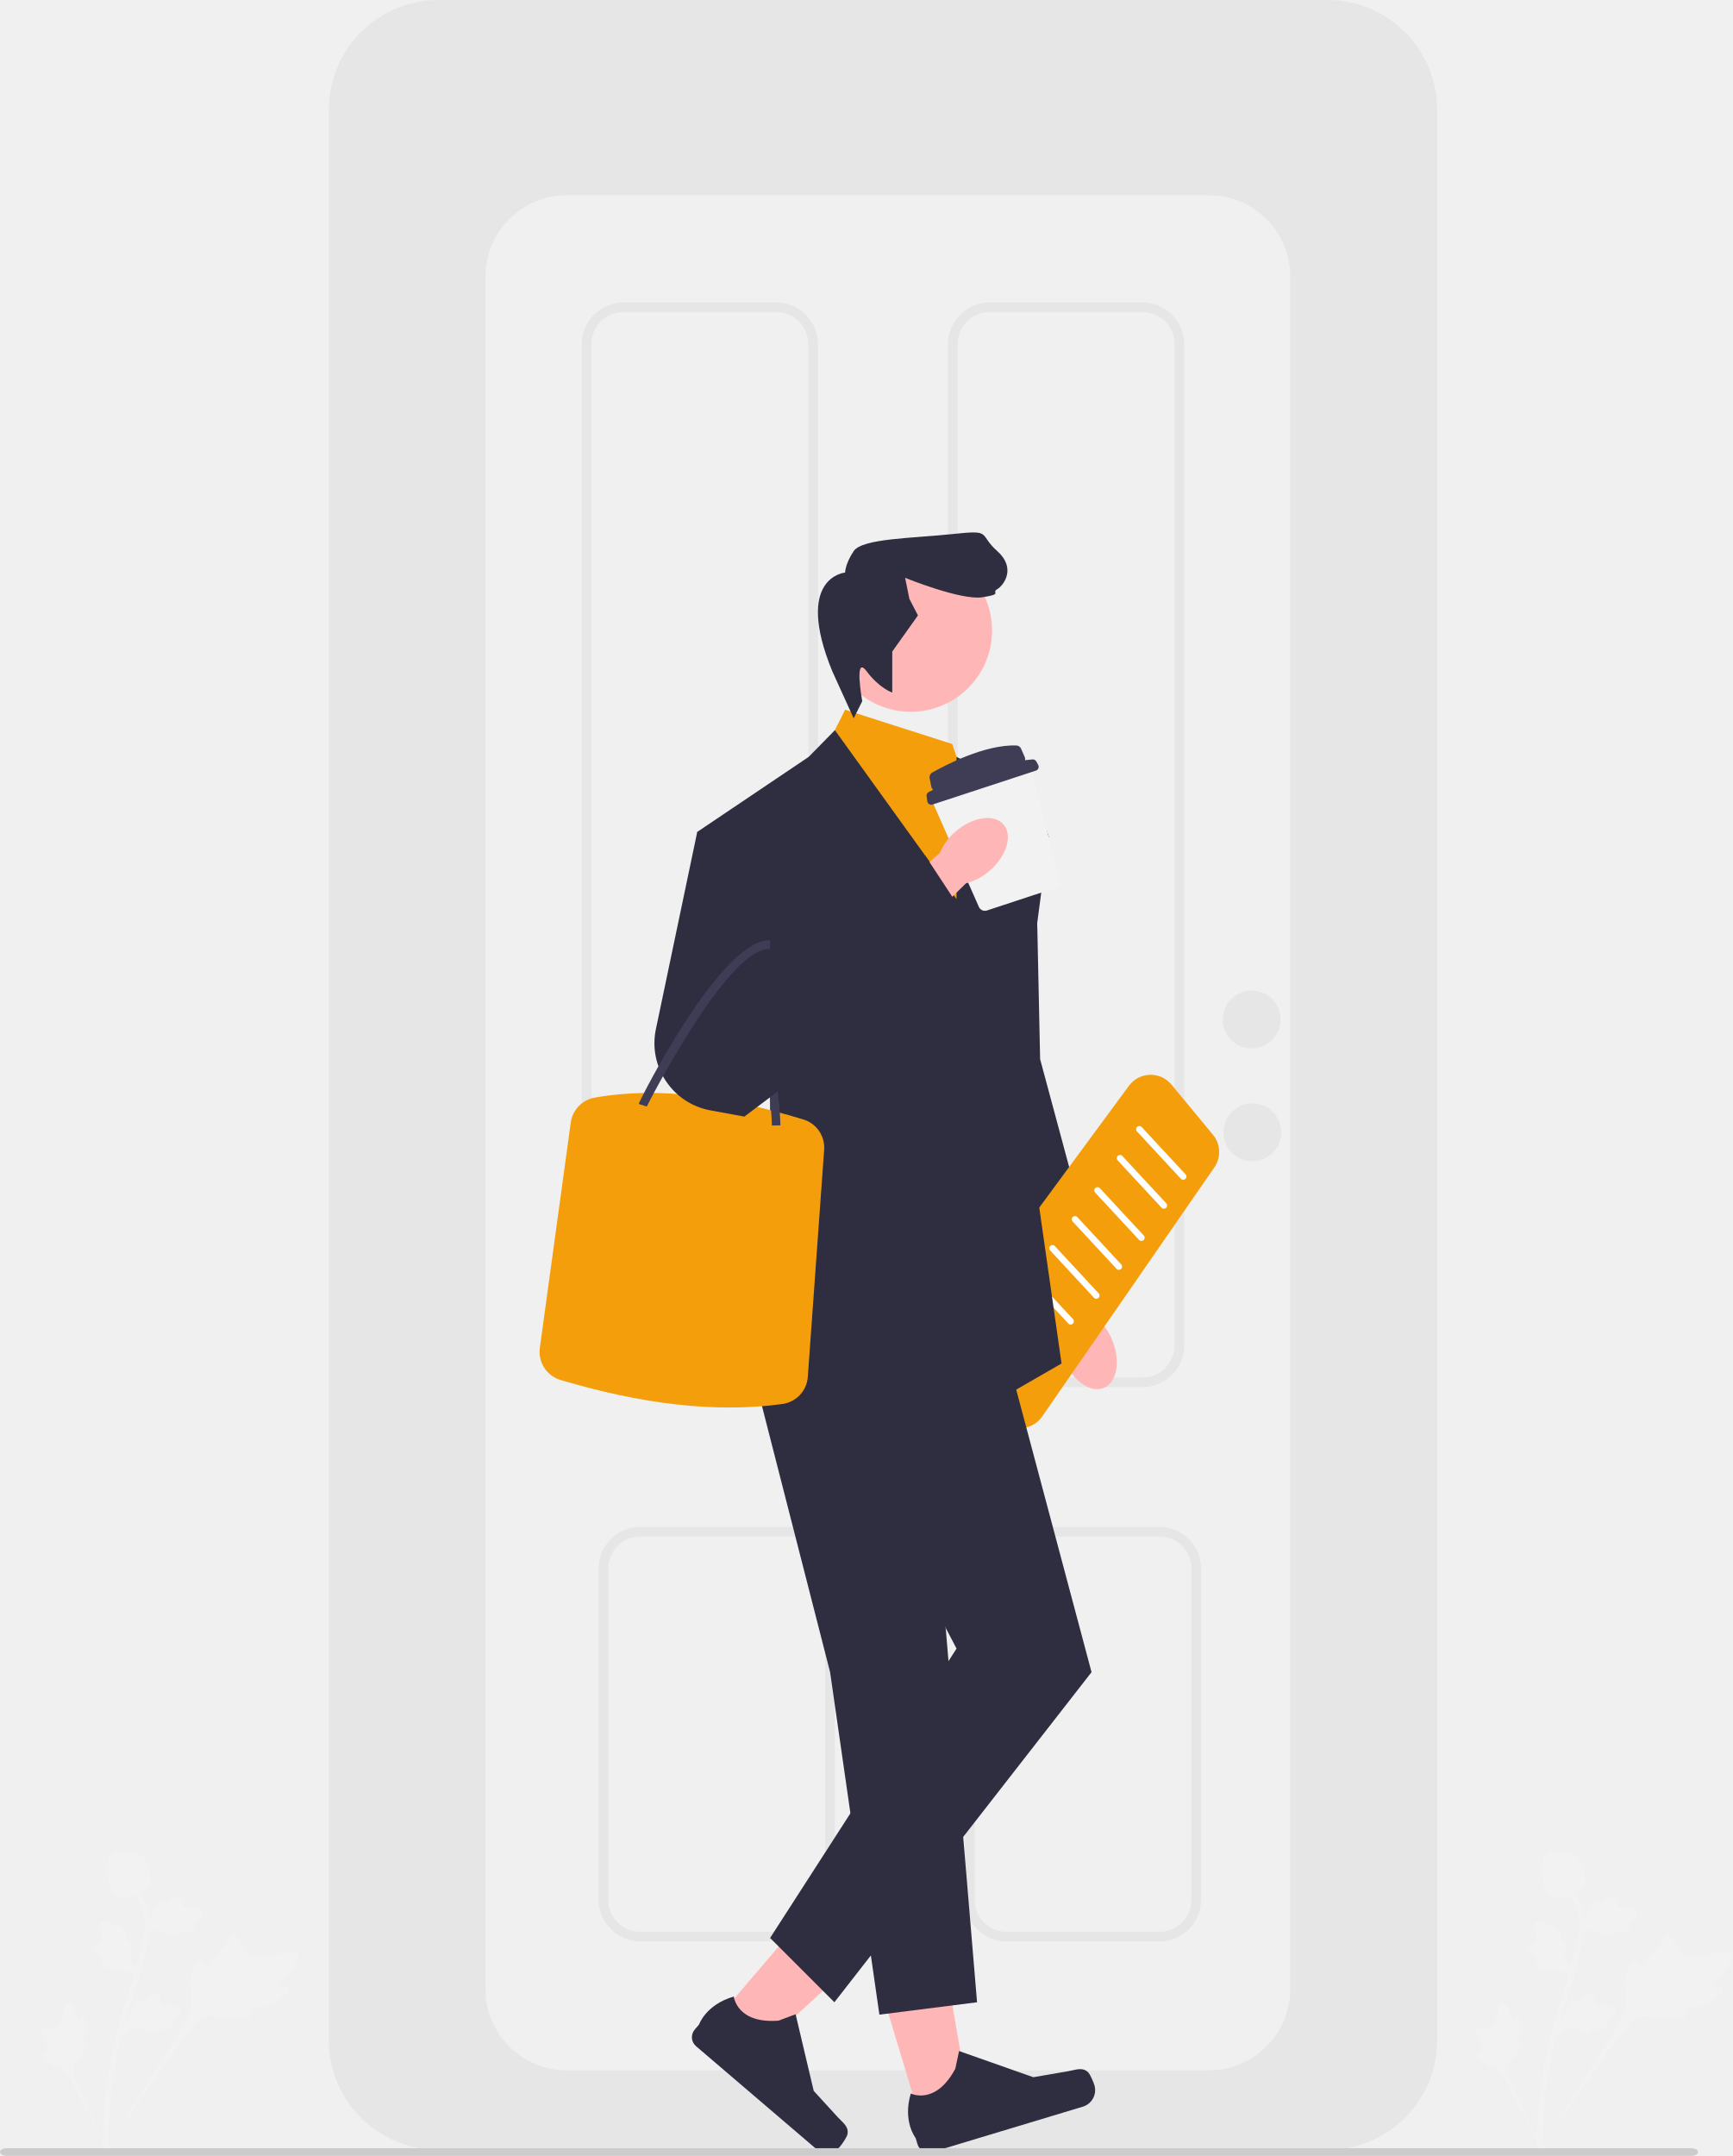
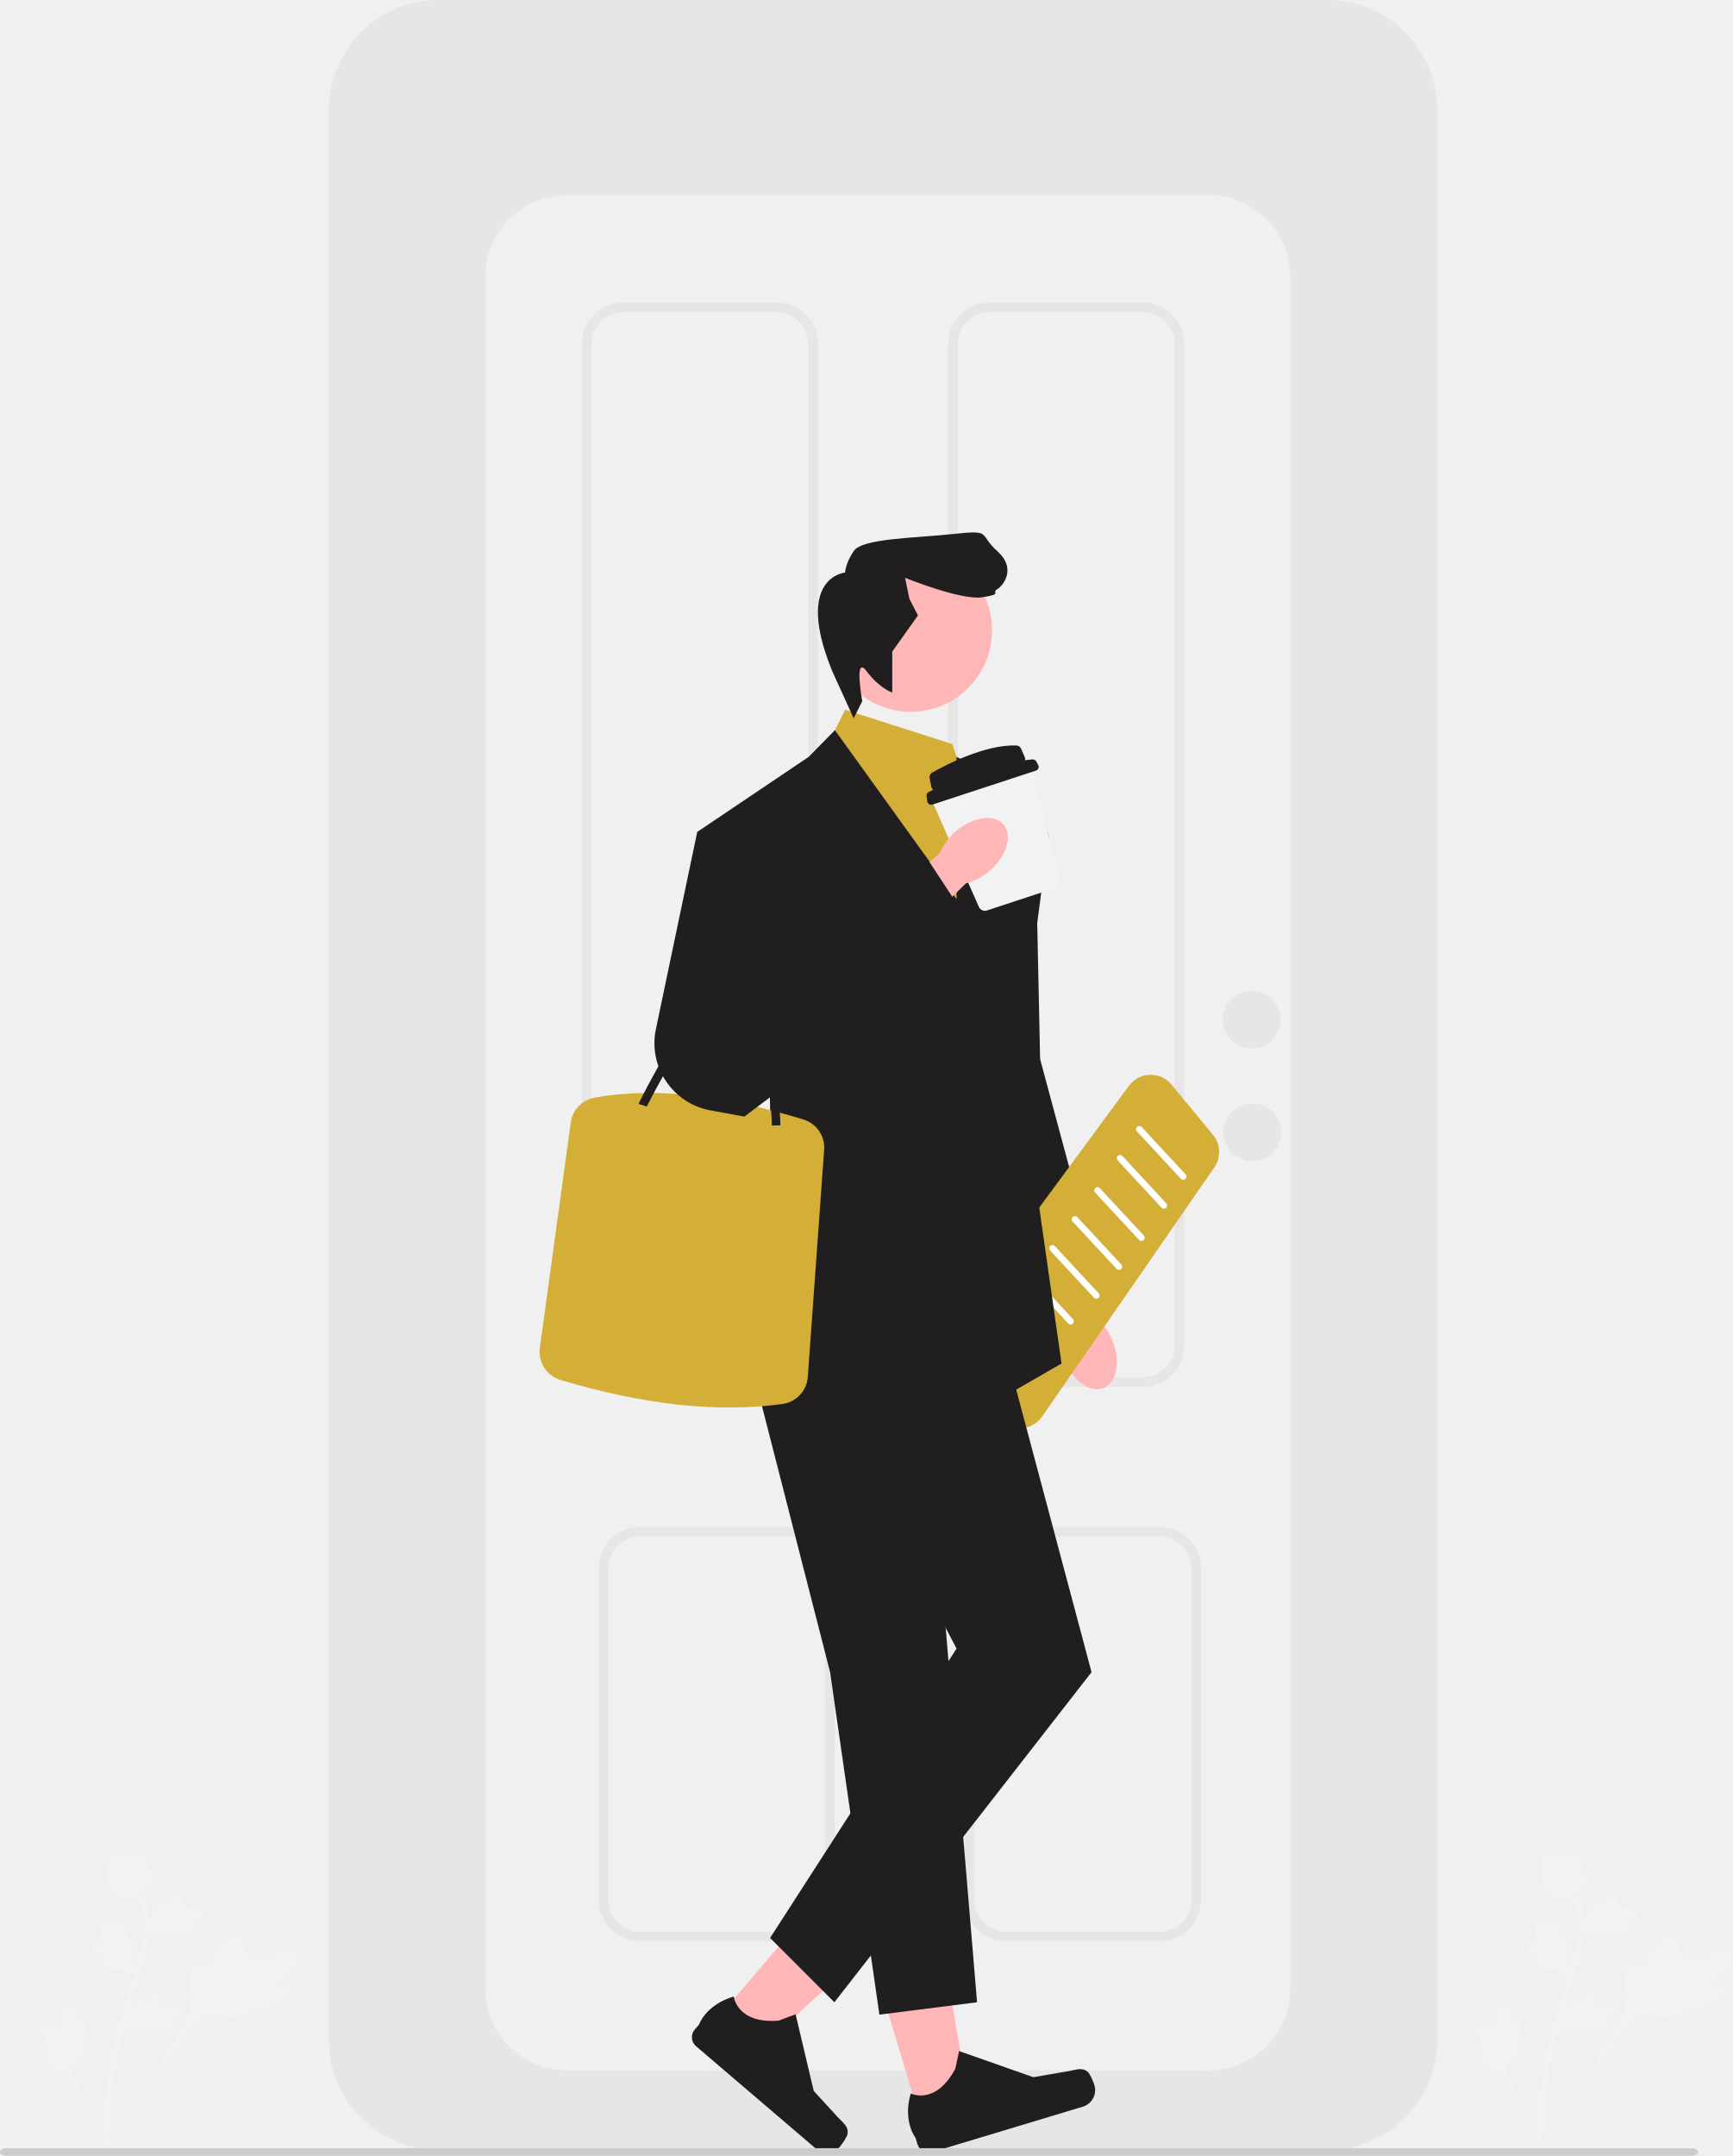
<svg xmlns="http://www.w3.org/2000/svg" width="538.722" height="670.152" viewBox="0 0 538.722 670.152" role="img" artist="Katerina Limpitsouni" source="https://undraw.co/">
  <g>
    <path d="M535.788,618.089c-.354-1.084-3.039-.607-3.296-1.576-.257-.966,2.319-1.776,4.295-4.498,.356-.491,2.601-3.584,1.74-4.886-1.632-2.466-12.988,3.676-15.714,.229-.598-.756-.844-2.055-2.626-4.472-.709-.961-1.164-1.426-1.707-1.412-.771,.019-1.047,.984-2.259,2.732-1.818,2.621-2.474,2.292-3.671,4.439-.889,1.594-.994,2.613-1.635,2.673-.907,.085-1.282-1.9-2.39-1.977-1.131-.079-2.263,1.882-2.824,3.415-1.053,2.875-.401,5.073-.256,7.263,.157,2.38-.212,5.864-2.798,10.336l-24.392,38.862c5.238-7.922,20.108-29.526,26.099-37.45,1.729-2.288,3.588-4.585,6.449-5.017,2.754-.416,6.105,.947,10.782,.867,.546-.009,2.066-.054,2.436-.86,.306-.666-.453-1.245-.177-1.871,.37-.84,2.037-.48,4.308-1.037,1.601-.393,2.689-1.043,3.625-1.602,.282-.169,4.484-2.714,4.012-4.157h-0Z" fill="#f2f2f2" />
    <path d="M471.902,627.162c-.634-.139-1.175,1.316-1.725,1.163-.548-.153-.202-1.651-.968-3.406-.138-.317-1.009-2.311-1.896-2.264-1.681,.089-1.943,7.435-4.421,7.779-.544,.075-1.252-.179-2.953-.001-.676,.071-1.036,.16-1.186,.431-.213,.384,.181,.798,.689,1.897,.762,1.648,.411,1.875,1.119,3.082,.526,.896,.995,1.242,.84,1.574-.22,.47-1.302,.081-1.66,.603-.365,.532,.271,1.654,.861,2.371,1.107,1.346,2.374,1.66,3.491,2.221,1.213,.61,2.817,1.796,4.266,4.355l12.036,23.184c-2.377-4.857-8.69-18.388-10.85-23.615-.624-1.509-1.215-3.084-.602-4.613,.59-1.472,2.226-2.723,3.537-5.042,.153-.271,.57-1.03,.281-1.444-.239-.342-.742-.137-.97-.453-.305-.424,.352-1.138,.734-2.414,.269-.899,.264-1.621,.26-2.241-.001-.187-.038-2.984-.882-3.169v0Z" fill="#f2f2f2" />
    <path d="M483.909,632.819l.378-3.493,.232-.219c1.074-1.015,1.745-2.089,1.997-3.196,.04-.176,.071-.354,.103-.535,.126-.718,.282-1.611,.972-2.538,.386-.517,1.409-1.684,2.463-1.276,.285,.107,.477,.291,.61,.487,.033-.034,.068-.068,.104-.105,.455-.443,.774-.605,1.081-.761,.236-.12,.479-.244,.891-.573,.181-.144,.326-.275,.447-.384,.37-.33,.843-.717,1.491-.564,.687,.188,.923,.843,1.079,1.277,.279,.774,.365,1.306,.422,1.659,.02,.129,.044,.274,.062,.321,.15,.379,2.038,.477,2.748,.518,1.597,.087,2.978,.162,3.31,1.255,.238,.782-.258,1.635-1.519,2.603-.393,.301-.785,.509-1.127,.664,.21,.199,.378,.469,.388,.838h0c.023,.872-.872,1.542-2.659,1.993-.444,.113-1.042,.263-1.823,.226-.368-.018-.691-.075-.966-.127-.041,.157-.116,.32-.252,.474-.398,.455-1.04,.571-1.912,.314-.963-.268-1.723-.633-2.395-.954-.586-.279-1.092-.518-1.516-.583-.789-.11-1.525,.377-2.405,1.025l-2.206,1.655h-0Z" fill="#f2f2f2" />
    <path d="M490.206,612.924l-3.475,.52-.271-.169c-1.254-.781-2.464-1.158-3.598-1.121-.18,.006-.36,.021-.544,.036-.727,.061-1.63,.136-2.702-.296-.598-.243-1.987-.935-1.859-2.059,.031-.302,.161-.535,.316-.714-.041-.024-.083-.048-.128-.075-.544-.328-.781-.595-1.01-.853-.176-.198-.357-.402-.781-.717-.186-.138-.348-.245-.485-.335-.413-.274-.907-.634-.924-1.299,.007-.712,.582-1.106,.962-1.368,.678-.466,1.171-.684,1.498-.829,.12-.052,.254-.112,.295-.142,.328-.242-.056-2.092-.196-2.79-.321-1.566-.599-2.922,.374-3.52,.696-.429,1.647-.165,2.903,.809,.391,.304,.691,.631,.928,.922,.139-.254,.358-.485,.712-.588h0c.838-.244,1.712,.452,2.602,2.066,.222,.401,.519,.941,.681,1.707,.076,.361,.103,.687,.122,.966,.162-0,.339,.031,.522,.123,.541,.269,.816,.861,.789,1.77-.015,.999-.175,1.828-.315,2.558-.121,.638-.224,1.188-.18,1.614,.093,.791,.751,1.379,1.602,2.066l2.16,1.714h-0Z" fill="#f2f2f2" />
    <path d="M490.674,602.49l.378-3.493,.232-.219c1.074-1.015,1.745-2.089,1.997-3.196,.04-.176,.071-.354,.103-.535,.126-.718,.282-1.611,.972-2.538,.386-.517,1.409-1.684,2.463-1.276,.285,.107,.477,.291,.61,.487,.033-.034,.068-.068,.104-.105,.455-.443,.774-.605,1.081-.761,.236-.12,.479-.244,.891-.573,.181-.144,.326-.275,.447-.384,.37-.33,.843-.717,1.491-.564,.687,.188,.923,.843,1.079,1.277,.279,.774,.365,1.306,.422,1.659,.02,.129,.044,.274,.062,.321,.15,.379,2.038,.477,2.748,.518,1.597,.087,2.978,.162,3.31,1.255,.238,.782-.258,1.635-1.519,2.603-.393,.301-.785,.509-1.127,.664,.21,.199,.378,.469,.388,.838h0c.023,.872-.872,1.542-2.659,1.993-.444,.113-1.042,.263-1.823,.226-.368-.018-.691-.075-.966-.127-.041,.157-.116,.32-.252,.474-.398,.455-1.04,.571-1.912,.314-.963-.268-1.723-.633-2.395-.954-.586-.279-1.092-.518-1.516-.583-.789-.11-1.525,.377-2.405,1.025l-2.206,1.655h-0Z" fill="#f2f2f2" />
    <path d="M479.407,669.415l-.614-.607,.011-.863-.011,.863-.854-.09c.004-.08-.002-.268-.008-.561-.033-1.607-.135-6.497,.546-14.011,.475-5.245,1.27-10.569,2.362-15.827,1.093-5.266,2.228-9.185,3.14-12.334,.688-2.375,1.382-4.628,2.06-6.823,1.809-5.863,3.516-11.402,4.574-17.719,.237-1.41,.728-4.346-.278-7.811-.584-2.01-1.584-3.901-2.972-5.62l1.344-1.085c1.532,1.9,2.638,3.995,3.286,6.226,1.116,3.842,.58,7.04,.323,8.577-1.076,6.429-2.801,12.021-4.628,17.941-.674,2.187-1.366,4.43-2.051,6.795-.903,3.12-2.028,7.005-3.107,12.203-1.079,5.195-1.864,10.454-2.334,15.633-.672,7.419-.571,12.237-.538,13.819,.017,.845,.021,1.022-.251,1.295v-0Z" fill="#f2f2f2" />
    <path d="M483.675,589.999c-.069-.015-.139-.033-.208-.053-1.418-.397-2.555-1.553-3.381-3.433-.387-.884-.478-1.815-.66-3.671-.029-.286-.155-1.734,0-3.653,.101-1.254,.236-1.758,.577-2.153,.379-.441,.89-.693,1.429-.82,.015-.166,.069-.328,.177-.482,.444-.639,1.187-.376,1.59-.24,.203,.073,.456,.166,.741,.214,.447,.077,.715-.001,1.119-.118,.387-.112,.868-.252,1.533-.24,1.312,.018,2.284,.608,2.604,.802,1.687,1.014,2.269,2.631,2.943,4.503,.134,.375,.578,1.732,.682,3.479,.075,1.26-.09,1.776-.28,2.145-.387,.758-.979,1.11-2.449,1.85-1.536,.775-2.306,1.163-2.938,1.362-1.47,.462-2.393,.751-3.479,.509v0Z" fill="#f2f2f2" />
  </g>
  <g>
    <path d="M89.788,618.089c-.354-1.084-3.039-.607-3.296-1.576-.257-.966,2.319-1.776,4.295-4.498,.356-.491,2.601-3.584,1.74-4.886-1.632-2.466-12.988,3.676-15.714,.229-.598-.756-.844-2.055-2.626-4.472-.709-.961-1.164-1.426-1.707-1.412-.771,.019-1.047,.984-2.259,2.732-1.818,2.621-2.474,2.292-3.671,4.439-.889,1.594-.994,2.613-1.635,2.673-.907,.085-1.282-1.9-2.39-1.977-1.131-.079-2.263,1.882-2.824,3.415-1.053,2.875-.401,5.073-.256,7.263,.157,2.38-.212,5.864-2.798,10.336l-24.392,38.862c5.238-7.922,20.108-29.526,26.099-37.45,1.729-2.288,3.588-4.585,6.449-5.017,2.754-.416,6.105,.947,10.782,.867,.546-.009,2.066-.054,2.436-.86,.306-.666-.453-1.245-.177-1.871,.37-.84,2.037-.48,4.308-1.037,1.601-.393,2.689-1.043,3.625-1.602,.282-.169,4.484-2.714,4.012-4.157h-0Z" fill="#f2f2f2" />
    <path d="M25.902,627.162c-.634-.139-1.175,1.316-1.725,1.163-.548-.153-.202-1.651-.968-3.406-.138-.317-1.009-2.311-1.896-2.264-1.681,.089-1.943,7.435-4.421,7.779-.544,.075-1.252-.179-2.953-.001-.676,.071-1.036,.16-1.186,.431-.213,.384,.181,.798,.689,1.897,.762,1.648,.411,1.875,1.119,3.082,.526,.896,.995,1.242,.84,1.574-.22,.47-1.302,.081-1.66,.603-.365,.532,.271,1.654,.861,2.371,1.107,1.346,2.374,1.66,3.491,2.221,1.213,.61,2.817,1.796,4.266,4.355l12.036,23.184c-2.377-4.857-8.69-18.388-10.85-23.615-.624-1.509-1.215-3.084-.602-4.613,.59-1.472,2.226-2.723,3.537-5.042,.153-.271,.57-1.03,.281-1.444-.239-.342-.742-.137-.97-.453-.305-.424,.352-1.138,.734-2.414,.269-.899,.264-1.621,.26-2.241-.001-.187-.038-2.984-.882-3.169v0Z" fill="#f2f2f2" />
    <path d="M37.909,632.819l.378-3.493,.232-.219c1.074-1.015,1.745-2.089,1.997-3.196,.04-.176,.071-.354,.103-.535,.126-.718,.282-1.611,.972-2.538,.386-.517,1.409-1.684,2.463-1.276,.285,.107,.477,.291,.61,.487,.033-.034,.068-.068,.104-.105,.455-.443,.774-.605,1.081-.761,.236-.12,.479-.244,.891-.573,.181-.144,.326-.275,.447-.384,.37-.33,.843-.717,1.491-.564,.687,.188,.923,.843,1.079,1.277,.279,.774,.365,1.306,.422,1.659,.02,.129,.044,.274,.062,.321,.15,.379,2.038,.477,2.748,.518,1.597,.087,2.978,.162,3.31,1.255,.238,.782-.258,1.635-1.519,2.603-.393,.301-.785,.509-1.127,.664,.21,.199,.378,.469,.388,.838h0c.023,.872-.872,1.542-2.659,1.993-.444,.113-1.042,.263-1.823,.226-.368-.018-.691-.075-.966-.127-.041,.157-.116,.32-.252,.474-.398,.455-1.04,.571-1.912,.314-.963-.268-1.723-.633-2.395-.954-.586-.279-1.092-.518-1.516-.583-.789-.11-1.525,.377-2.405,1.025l-2.206,1.655h-0Z" fill="#f2f2f2" />
    <path d="M44.206,612.924l-3.475,.52-.271-.169c-1.254-.781-2.464-1.158-3.598-1.121-.18,.006-.36,.021-.544,.036-.727,.061-1.63,.136-2.702-.296-.598-.243-1.987-.935-1.859-2.059,.031-.302,.161-.535,.316-.714-.041-.024-.083-.048-.128-.075-.544-.328-.781-.595-1.01-.853-.176-.198-.357-.402-.781-.717-.186-.138-.348-.245-.485-.335-.413-.274-.907-.634-.924-1.299,.007-.712,.582-1.106,.962-1.368,.678-.466,1.171-.684,1.498-.829,.12-.052,.254-.112,.295-.142,.328-.242-.056-2.092-.196-2.79-.321-1.566-.599-2.922,.374-3.52,.696-.429,1.647-.165,2.903,.809,.391,.304,.691,.631,.928,.922,.139-.254,.358-.485,.712-.588h0c.838-.244,1.712,.452,2.602,2.066,.222,.401,.519,.941,.681,1.707,.076,.361,.103,.687,.122,.966,.162-0,.339,.031,.522,.123,.541,.269,.816,.861,.789,1.77-.015,.999-.175,1.828-.315,2.558-.121,.638-.224,1.188-.18,1.614,.093,.791,.751,1.379,1.602,2.066l2.16,1.714h-0Z" fill="#f2f2f2" />
    <path d="M44.674,602.49l.378-3.493,.232-.219c1.074-1.015,1.745-2.089,1.997-3.196,.04-.176,.071-.354,.103-.535,.126-.718,.282-1.611,.972-2.538,.386-.517,1.409-1.684,2.463-1.276,.285,.107,.477,.291,.61,.487,.033-.034,.068-.068,.104-.105,.455-.443,.774-.605,1.081-.761,.236-.12,.479-.244,.891-.573,.181-.144,.326-.275,.447-.384,.37-.33,.843-.717,1.491-.564,.687,.188,.923,.843,1.079,1.277,.279,.774,.365,1.306,.422,1.659,.02,.129,.044,.274,.062,.321,.15,.379,2.038,.477,2.748,.518,1.597,.087,2.978,.162,3.31,1.255,.238,.782-.258,1.635-1.519,2.603-.393,.301-.785,.509-1.127,.664,.21,.199,.378,.469,.388,.838h0c.023,.872-.872,1.542-2.659,1.993-.444,.113-1.042,.263-1.823,.226-.368-.018-.691-.075-.966-.127-.041,.157-.116,.32-.252,.474-.398,.455-1.04,.571-1.912,.314-.963-.268-1.723-.633-2.395-.954-.586-.279-1.092-.518-1.516-.583-.789-.11-1.525,.377-2.405,1.025l-2.206,1.655h-0Z" fill="#f2f2f2" />
    <path d="M33.407,669.415l-.614-.607,.011-.863-.011,.863-.854-.09c.004-.08-.002-.268-.008-.561-.033-1.607-.135-6.497,.546-14.011,.475-5.245,1.27-10.569,2.362-15.827,1.093-5.266,2.228-9.185,3.14-12.334,.688-2.375,1.382-4.628,2.06-6.823,1.809-5.863,3.516-11.402,4.574-17.719,.237-1.41,.728-4.346-.278-7.811-.584-2.01-1.584-3.901-2.972-5.62l1.344-1.085c1.532,1.9,2.638,3.995,3.286,6.226,1.116,3.842,.58,7.04,.323,8.577-1.076,6.429-2.801,12.021-4.628,17.941-.674,2.187-1.366,4.43-2.051,6.795-.903,3.12-2.028,7.005-3.107,12.203-1.079,5.195-1.864,10.454-2.334,15.633-.672,7.419-.571,12.237-.538,13.819,.017,.845,.021,1.022-.251,1.295v-0Z" fill="#f2f2f2" />
    <path d="M37.675,589.999c-.069-.015-.139-.033-.208-.053-1.418-.397-2.555-1.553-3.381-3.433-.387-.884-.478-1.815-.66-3.671-.029-.286-.155-1.734,0-3.653,.101-1.254,.236-1.758,.577-2.153,.379-.441,.89-.693,1.429-.82,.015-.166,.069-.328,.177-.482,.444-.639,1.187-.376,1.59-.24,.203,.073,.456,.166,.741,.214,.447,.077,.715-.001,1.119-.118,.387-.112,.868-.252,1.533-.24,1.312,.018,2.284,.608,2.604,.802,1.687,1.014,2.269,2.631,2.943,4.503,.134,.375,.578,1.732,.682,3.479,.075,1.26-.09,1.776-.28,2.145-.387,.758-.979,1.11-2.449,1.85-1.536,.775-2.306,1.163-2.938,1.362-1.47,.462-2.393,.751-3.479,.509v0Z" fill="#f2f2f2" />
  </g>
  <g>
    <path d="M412.702,0H136.352c-18.85,0-34.13,15.28-34.13,34.13V634.12c0,18.85,15.28,34.13,34.13,34.13H412.702c18.85,0,34.13-15.28,34.13-34.13V34.13c0-18.85-15.28-34.13-34.13-34.13Zm-11.56,618.22c0,13.98-11.34,25.31-25.32,25.31H176.232c-13.98,0-25.31-11.33-25.31-25.31V85.99c0-13.98,11.33-25.31,25.31-25.31h199.59c13.98,0,25.32,11.33,25.32,25.31V618.22Z" fill="#e6e6e6" />
    <circle cx="389.151" cy="316.895" r="8.99" fill="#e6e6e6" />
    <circle cx="389.365" cy="351.955" r="8.99" fill="#e6e6e6" />
    <g>
      <path d="M241.382,94.02h-47.58c-7.12,0-12.92,5.79-12.92,12.91V418.22c0,7.13,5.8,12.92,12.92,12.92h47.58c2.38,0,4.61-.65,6.53-1.77,2.34-1.37,4.2-3.46,5.3-5.96,.7-1.59,1.09-3.34,1.09-5.19V106.93c0-7.12-5.79-12.91-12.92-12.91Zm9.92,324.2c0,2.68-1.07,5.12-2.82,6.91l-.01,.01c-.18,.19-.36,.37-.56,.54-1.75,1.53-4.03,2.46-6.53,2.46h-47.58c-5.47,0-9.92-4.45-9.92-9.92V106.93c0-5.47,4.45-9.92,9.92-9.92h47.58c5.47,0,9.92,4.45,9.92,9.92V418.22Z" fill="#e6e6e6" />
      <path d="M355.262,94.02h-47.59c-7.12,0-12.92,5.79-12.92,12.91V418.22c0,7.13,5.8,12.92,12.92,12.92h47.59c7.12,0,12.91-5.79,12.91-12.92V106.93c0-7.12-5.79-12.91-12.91-12.91Zm9.92,324.2c0,5.47-4.45,9.92-9.92,9.92h-47.59c-5.47,0-9.92-4.45-9.92-9.92V106.93c0-5.47,4.45-9.92,9.92-9.92h47.59c5.47,0,9.92,4.45,9.92,9.92V418.22Z" fill="#e6e6e6" />
    </g>
    <g>
      <path d="M221.212,475.94l-13.35-.06v1.71h38.77c.43,0,.86,.03,1.28,.08v-1.6l-26.7-.13Zm31.46,.15c-1.44-.77-3.05-1.27-4.76-1.43-.42-.05-.85-.07-1.28-.07h-47.59c-1.96,0-3.81,.44-5.47,1.22-4.39,2.07-7.44,6.54-7.44,11.7v103.02c0,7.12,5.79,12.92,12.91,12.92h47.59c.43,0,.86-.02,1.28-.07,6.52-.64,11.63-6.16,11.63-12.85v-103.02c0-4.94-2.79-9.24-6.87-11.42Zm3.88,114.44c0,5.04-3.77,9.21-8.64,9.84-.42,.05-.85,.08-1.28,.08h-47.59c-5.47,0-9.92-4.45-9.92-9.92v-103.02c0-5.47,4.45-9.92,9.92-9.92h47.59c.43,0,.86,.03,1.28,.08,4.87,.63,8.64,4.8,8.64,9.84v103.02Zm-9.92-115.94h-25.42v3h25.42c.43,0,.86,.03,1.28,.08v-3.01c-.42-.05-.85-.07-1.28-.07Z" fill="#e6e6e6" />
      <path d="M313.762,476.38v1.21h20.21v-1.11l-20.21-.1Zm53.7,.25c-1.61-1.03-3.47-1.72-5.46-1.95-.49-.06-.99-.09-1.5-.09h-47.59c-2.37,0-4.58,.64-6.49,1.76-3.84,2.24-6.42,6.41-6.42,11.16v103.02c0,7.12,5.79,12.92,12.91,12.92h47.59c7.12,0,12.92-5.8,12.92-12.92v-103.02c0-4.56-2.38-8.58-5.96-10.88Zm2.96,113.9c0,5.47-4.45,9.92-9.92,9.92h-47.59c-5.47,0-9.91-4.45-9.91-9.92v-103.02c0-5.47,4.44-9.92,9.91-9.92h47.59c5.47,0,9.92,4.45,9.92,9.92v103.02Z" fill="#e6e6e6" />
    </g>
  </g>
  <path id="uuid-8943ba36-0713-4259-858d-a2e7cd96e868-78" d="M330.858,422.73c2.661,6.486,8.164,10.37,12.291,8.676,4.127-1.694,5.315-8.324,2.652-14.812-1.028-2.606-2.665-4.928-4.775-6.772l-11.621-27.337-12.712,5.727,12.806,26.342c-.207,2.795,.259,5.598,1.359,8.176Z" fill="#ffb6b6" />
-   <path d="M303.391,250.591l6.663-2.665v0c7.842,12.199,12.156,26.329,12.465,40.828l.861,40.456,18.655,69.292-21.321,7.995-26.651-86.615,9.328-69.292Z" fill="#2f2e41" />
-   <path d="M317.135,443.924c-.838,0-1.688-.126-2.524-.387l-22.675-7.084c-2.624-.82-4.619-2.788-5.475-5.4s-.412-5.38,1.218-7.594l63.313-85.959c1.543-2.096,3.921-3.34,6.523-3.414,2.618-.079,5.046,1.035,6.705,3.041l12.904,15.597c2.386,2.884,2.566,7.048,.438,10.127l-53.542,77.445c-1.603,2.319-4.185,3.627-6.886,3.627Z" fill="#f59e0b" />
+   <path d="M303.391,250.591l6.663-2.665v0c7.842,12.199,12.156,26.329,12.465,40.828l.861,40.456,18.655,69.292-21.321,7.995-26.651-86.615,9.328-69.292Z" fill="#201E1F" />
+   <path d="M317.135,443.924c-.838,0-1.688-.126-2.524-.387l-22.675-7.084c-2.624-.82-4.619-2.788-5.475-5.4s-.412-5.38,1.218-7.594l63.313-85.959c1.543-2.096,3.921-3.34,6.523-3.414,2.618-.079,5.046,1.035,6.705,3.041l12.904,15.597c2.386,2.884,2.566,7.048,.438,10.127l-53.542,77.445c-1.603,2.319-4.185,3.627-6.886,3.627Z" fill="#D4AF37" />
  <path d="M367.868,366.709c-.269,0-.536-.107-.733-.32l-13.646-14.709c-.376-.405-.352-1.038,.053-1.413,.404-.375,1.038-.353,1.413,.053l13.646,14.709c.376,.404,.352,1.037-.053,1.413-.192,.179-.437,.267-.68,.267Z" fill="#fff" />
  <path d="M361.868,375.709c-.269,0-.536-.107-.733-.32l-13.646-14.709c-.376-.405-.352-1.038,.053-1.413s1.038-.353,1.413,.053l13.646,14.709c.376,.404,.352,1.037-.053,1.413-.192,.179-.437,.267-.68,.267Z" fill="#fff" />
  <path d="M354.868,385.709c-.269,0-.536-.107-.733-.32l-13.646-14.709c-.376-.404-.352-1.037,.053-1.413,.405-.375,1.038-.353,1.413,.054l13.646,14.709c.376,.404,.352,1.037-.053,1.413-.192,.179-.437,.267-.68,.267Z" fill="#fff" />
  <path d="M347.868,394.709c-.269,0-.536-.107-.733-.32l-13.646-14.709c-.376-.404-.352-1.037,.053-1.413,.404-.375,1.038-.353,1.413,.054l13.646,14.709c.376,.404,.352,1.037-.053,1.413-.192,.179-.437,.267-.68,.267Z" fill="#fff" />
  <path d="M340.868,403.709c-.269,0-.536-.107-.733-.32l-13.646-14.709c-.376-.404-.352-1.037,.053-1.413,.404-.376,1.038-.353,1.413,.054l13.646,14.709c.376,.404,.352,1.037-.053,1.413-.192,.179-.437,.267-.68,.267Z" fill="#fff" />
  <path d="M332.868,411.709c-.269,0-.536-.107-.733-.32l-13.646-14.709c-.376-.404-.352-1.037,.053-1.413,.404-.376,1.038-.353,1.413,.054l13.646,14.709c.376,.404,.352,1.037-.053,1.413-.192,.179-.437,.267-.68,.267Z" fill="#fff" />
  <g>
    <polygon points="286.513 660.046 301.643 655.482 291.243 594.953 268.913 601.688 286.513 660.046" fill="#ffb6b6" />
-     <path d="M338.246,644.072h0c.71,.651,1.731,3.137,2.009,4.06h0c.855,2.836-.751,5.828-3.587,6.684l-46.855,14.129c-1.935,.583-3.976-.512-4.56-2.447l-.588-1.951s-4.086-5.164-1.493-13.829c0,0,7.637,3.87,13.827-7.665l1.186-5.523,23.09,8.131,10.875-1.871c2.379-.409,4.315-1.349,6.094,.283l0-0Z" fill="#2f2e41" />
+     <path d="M338.246,644.072h0c.71,.651,1.731,3.137,2.009,4.06h0c.855,2.836-.751,5.828-3.587,6.684l-46.855,14.129c-1.935,.583-3.976-.512-4.56-2.447l-.588-1.951s-4.086-5.164-1.493-13.829c0,0,7.637,3.87,13.827-7.665l1.186-5.523,23.09,8.131,10.875-1.871c2.379-.409,4.315-1.349,6.094,.283l0-0Z" fill="#201E1F" />
  </g>
  <g>
    <polygon points="222.104 628.435 234.118 638.7 279.434 597.247 261.702 582.095 222.104 628.435" fill="#ffb6b6" />
-     <path d="M263.496,663.337h0c-.164,.95-1.705,3.152-2.331,3.884h0c-1.924,2.252-5.31,2.517-7.562,.593l-37.204-31.795c-1.536-1.313-1.717-3.623-.404-5.159l1.324-1.549s2.138-6.228,10.831-8.728c0,0,.87,8.518,13.921,7.495l5.288-1.986,5.633,23.823,7.45,8.14c1.63,1.781,3.466,2.902,3.055,5.281l0,0Z" fill="#2f2e41" />
+     <path d="M263.496,663.337h0c-.164,.95-1.705,3.152-2.331,3.884h0c-1.924,2.252-5.31,2.517-7.562,.593l-37.204-31.795c-1.536-1.313-1.717-3.623-.404-5.159l1.324-1.549s2.138-6.228,10.831-8.728c0,0,.87,8.518,13.921,7.495l5.288-1.986,5.633,23.823,7.45,8.14c1.63,1.781,3.466,2.902,3.055,5.281l0,0Z" fill="#201E1F" />
  </g>
  <circle cx="283.154" cy="195.961" r="25.284" fill="#ffb6b6" />
-   <polygon points="262.749 220.609 296.062 231.269 300.06 243.262 298.727 288.568 254.754 236.599 262.749 220.609" fill="#f59e0b" />
-   <polygon points="322.046 247.926 297.39 235.254 297.39 279.461 259.576 226.955 251.422 235.267 216.776 258.586 239.429 326.545 239.429 359.859 220.774 413.16 286.068 449.138 330.042 423.82 316.716 330.543 326.044 259.919 322.046 247.926" fill="#2f2e41" />
-   <polygon points="312.719 419.823 339.369 519.762 259.417 622.367 239.429 602.379 297.395 512.434 246.092 414.492 312.719 419.823" fill="#2f2e41" />
-   <polygon points="230.102 410.495 258.085 519.762 273.409 626.213 303.774 622.367 294.063 506.437 276.74 407.83 230.102 410.495" fill="#2f2e41" />
-   <path d="M277.407,215.279v-12.759l7.995-11.227-2.665-5.141-1.333-6.547s17.323,7.061,23.986,6.044,2.665-1.354,4.664-2.518,5.996-6.516,0-11.835-1.348-6.652-13.666-5.32-28.308,1.333-30.974,5.33-2.665,6.663-2.665,6.663c0,0-15.99,1.333-3.998,30.648l6.663,14.658,2.665-5.33s-2.665-14.658,1.333-9.328,7.995,6.663,7.995,6.663Z" fill="#2f2e41" />
+   <polygon points="262.749 220.609 296.062 231.269 300.06 243.262 298.727 288.568 254.754 236.599 262.749 220.609" fill="#D4AF37" />
+   <polygon points="322.046 247.926 297.39 235.254 297.39 279.461 259.576 226.955 251.422 235.267 216.776 258.586 239.429 326.545 239.429 359.859 220.774 413.16 286.068 449.138 330.042 423.82 316.716 330.543 326.044 259.919 322.046 247.926" fill="#201E1F" />
+   <polygon points="312.719 419.823 339.369 519.762 259.417 622.367 239.429 602.379 297.395 512.434 246.092 414.492 312.719 419.823" fill="#201E1F" />
+   <polygon points="230.102 410.495 258.085 519.762 273.409 626.213 303.774 622.367 294.063 506.437 276.74 407.83 230.102 410.495" fill="#201E1F" />
+   <path d="M277.407,215.279v-12.759l7.995-11.227-2.665-5.141-1.333-6.547s17.323,7.061,23.986,6.044,2.665-1.354,4.664-2.518,5.996-6.516,0-11.835-1.348-6.652-13.666-5.32-28.308,1.333-30.974,5.33-2.665,6.663-2.665,6.663c0,0-15.99,1.333-3.998,30.648l6.663,14.658,2.665-5.33s-2.665-14.658,1.333-9.328,7.995,6.663,7.995,6.663Z" fill="#201E1F" />
  <g>
    <path d="M304.333,281.877l-14.393-32.573c-.234-.529-.234-1.135-.001-1.664,.233-.529,.681-.939,1.23-1.123l26.818-9.021c.542-.183,1.14-.13,1.642,.143,.502,.273,.871,.747,1.012,1.301l8.836,34.587c.267,1.046-.327,2.131-1.352,2.468l-21.262,7.007c-.216,.071-.435,.105-.65,.105-.796,0-1.542-.463-1.881-1.23Z" fill="#f2f2f2" />
-     <path d="M288.724,246.204c.351-.187,.822-.433,1.391-.72-.276-.23-.481-.55-.557-.933l-.532-2.661c-.138-.691,.18-1.391,.792-1.74,3.647-2.075,16.341-8.837,26.223-8.427,.618,.026,1.165,.41,1.413,.977l1.143,2.606c.141,.322,.169,.663,.104,.98,.77-.094,1.541-.177,2.315-.239,.485-.039,.946,.216,1.179,.643l.584,1.071c.371,.679,.034,1.528-.701,1.77l-32.158,10.548c-.732,.24-1.503-.239-1.612-1.001l-.229-1.604c-.074-.517,.184-1.023,.645-1.269Z" fill="#3f3d56" />
+     <path d="M288.724,246.204c.351-.187,.822-.433,1.391-.72-.276-.23-.481-.55-.557-.933l-.532-2.661c-.138-.691,.18-1.391,.792-1.74,3.647-2.075,16.341-8.837,26.223-8.427,.618,.026,1.165,.41,1.413,.977l1.143,2.606c.141,.322,.169,.663,.104,.98,.77-.094,1.541-.177,2.315-.239,.485-.039,.946,.216,1.179,.643l.584,1.071c.371,.679,.034,1.528-.701,1.77l-32.158,10.548c-.732,.24-1.503-.239-1.612-1.001l-.229-1.604c-.074-.517,.184-1.023,.645-1.269Z" fill="#201E1F" />
  </g>
  <path id="uuid-6ac075a0-6726-4d05-b93b-edb7bfd7649c-79" d="M307.665,270.678c5.31-4.577,7.252-11.027,4.338-14.406-2.913-3.379-9.578-2.406-14.889,2.173-2.147,1.8-3.831,4.088-4.912,6.673l-22.252,19.678,9.457,10.246,20.933-20.486c2.716-.689,5.228-2.018,7.326-3.877Z" fill="#ffb6b6" />
-   <path d="M256.235,357.378l-5.084,70.618c-.311,4.322-3.613,7.823-7.905,8.414-20.911,2.878-44.08-.035-69.02-7.488-4.296-1.284-6.991-5.542-6.381-9.985l9.605-69.998c.538-3.923,3.538-7.065,7.436-7.763,20.296-3.636,42.22-.125,64.922,6.802,4.07,1.242,6.733,5.155,6.427,9.399Z" fill="#f59e0b" />
-   <path d="M226.027,313.592c10.749,.457,13.718,26.328,13.958,36.256l2.664-.064c-.038-1.559-1.101-38.186-16.508-38.855" fill="#3f3d56" />
-   <path d="M231.434,259.919l-14.658-1.333-12.855,61.307c-2.449,11.682,5.208,23.087,16.948,25.242l10.565,1.939,73.289-55.174-16.97-25.819-49.657,31.149-6.663-37.311Z" fill="#2f2e41" />
-   <path d="M239.466,292.273c-15.182-.65-40.466,49.47-40.91,50.865l2.539,.81c.103-.323,25.097-49.576,38.257-49.012" fill="#3f3d56" />
+   <path d="M256.235,357.378l-5.084,70.618c-.311,4.322-3.613,7.823-7.905,8.414-20.911,2.878-44.08-.035-69.02-7.488-4.296-1.284-6.991-5.542-6.381-9.985l9.605-69.998c.538-3.923,3.538-7.065,7.436-7.763,20.296-3.636,42.22-.125,64.922,6.802,4.07,1.242,6.733,5.155,6.427,9.399Z" fill="#D4AF37" />
+   <path d="M226.027,313.592c10.749,.457,13.718,26.328,13.958,36.256l2.664-.064c-.038-1.559-1.101-38.186-16.508-38.855" fill="#201E1F" />
+   <path d="M231.434,259.919l-14.658-1.333-12.855,61.307c-2.449,11.682,5.208,23.087,16.948,25.242l10.565,1.939,73.289-55.174-16.97-25.819-49.657,31.149-6.663-37.311Z" fill="#201E1F" />
+   <path d="M239.466,292.273c-15.182-.65-40.466,49.47-40.91,50.865l2.539,.81c.103-.323,25.097-49.576,38.257-49.012" fill="#201E1F" />
  <path d="M0,668.915c0,.66,.925,1.19,2.078,1.19H525.848c1.152,0,2.077-.53,2.077-1.19,0-.66-.925-1.19-2.077-1.19H2.078c-1.152,0-2.078,.53-2.078,1.19Z" fill="#ccc" />
</svg>
